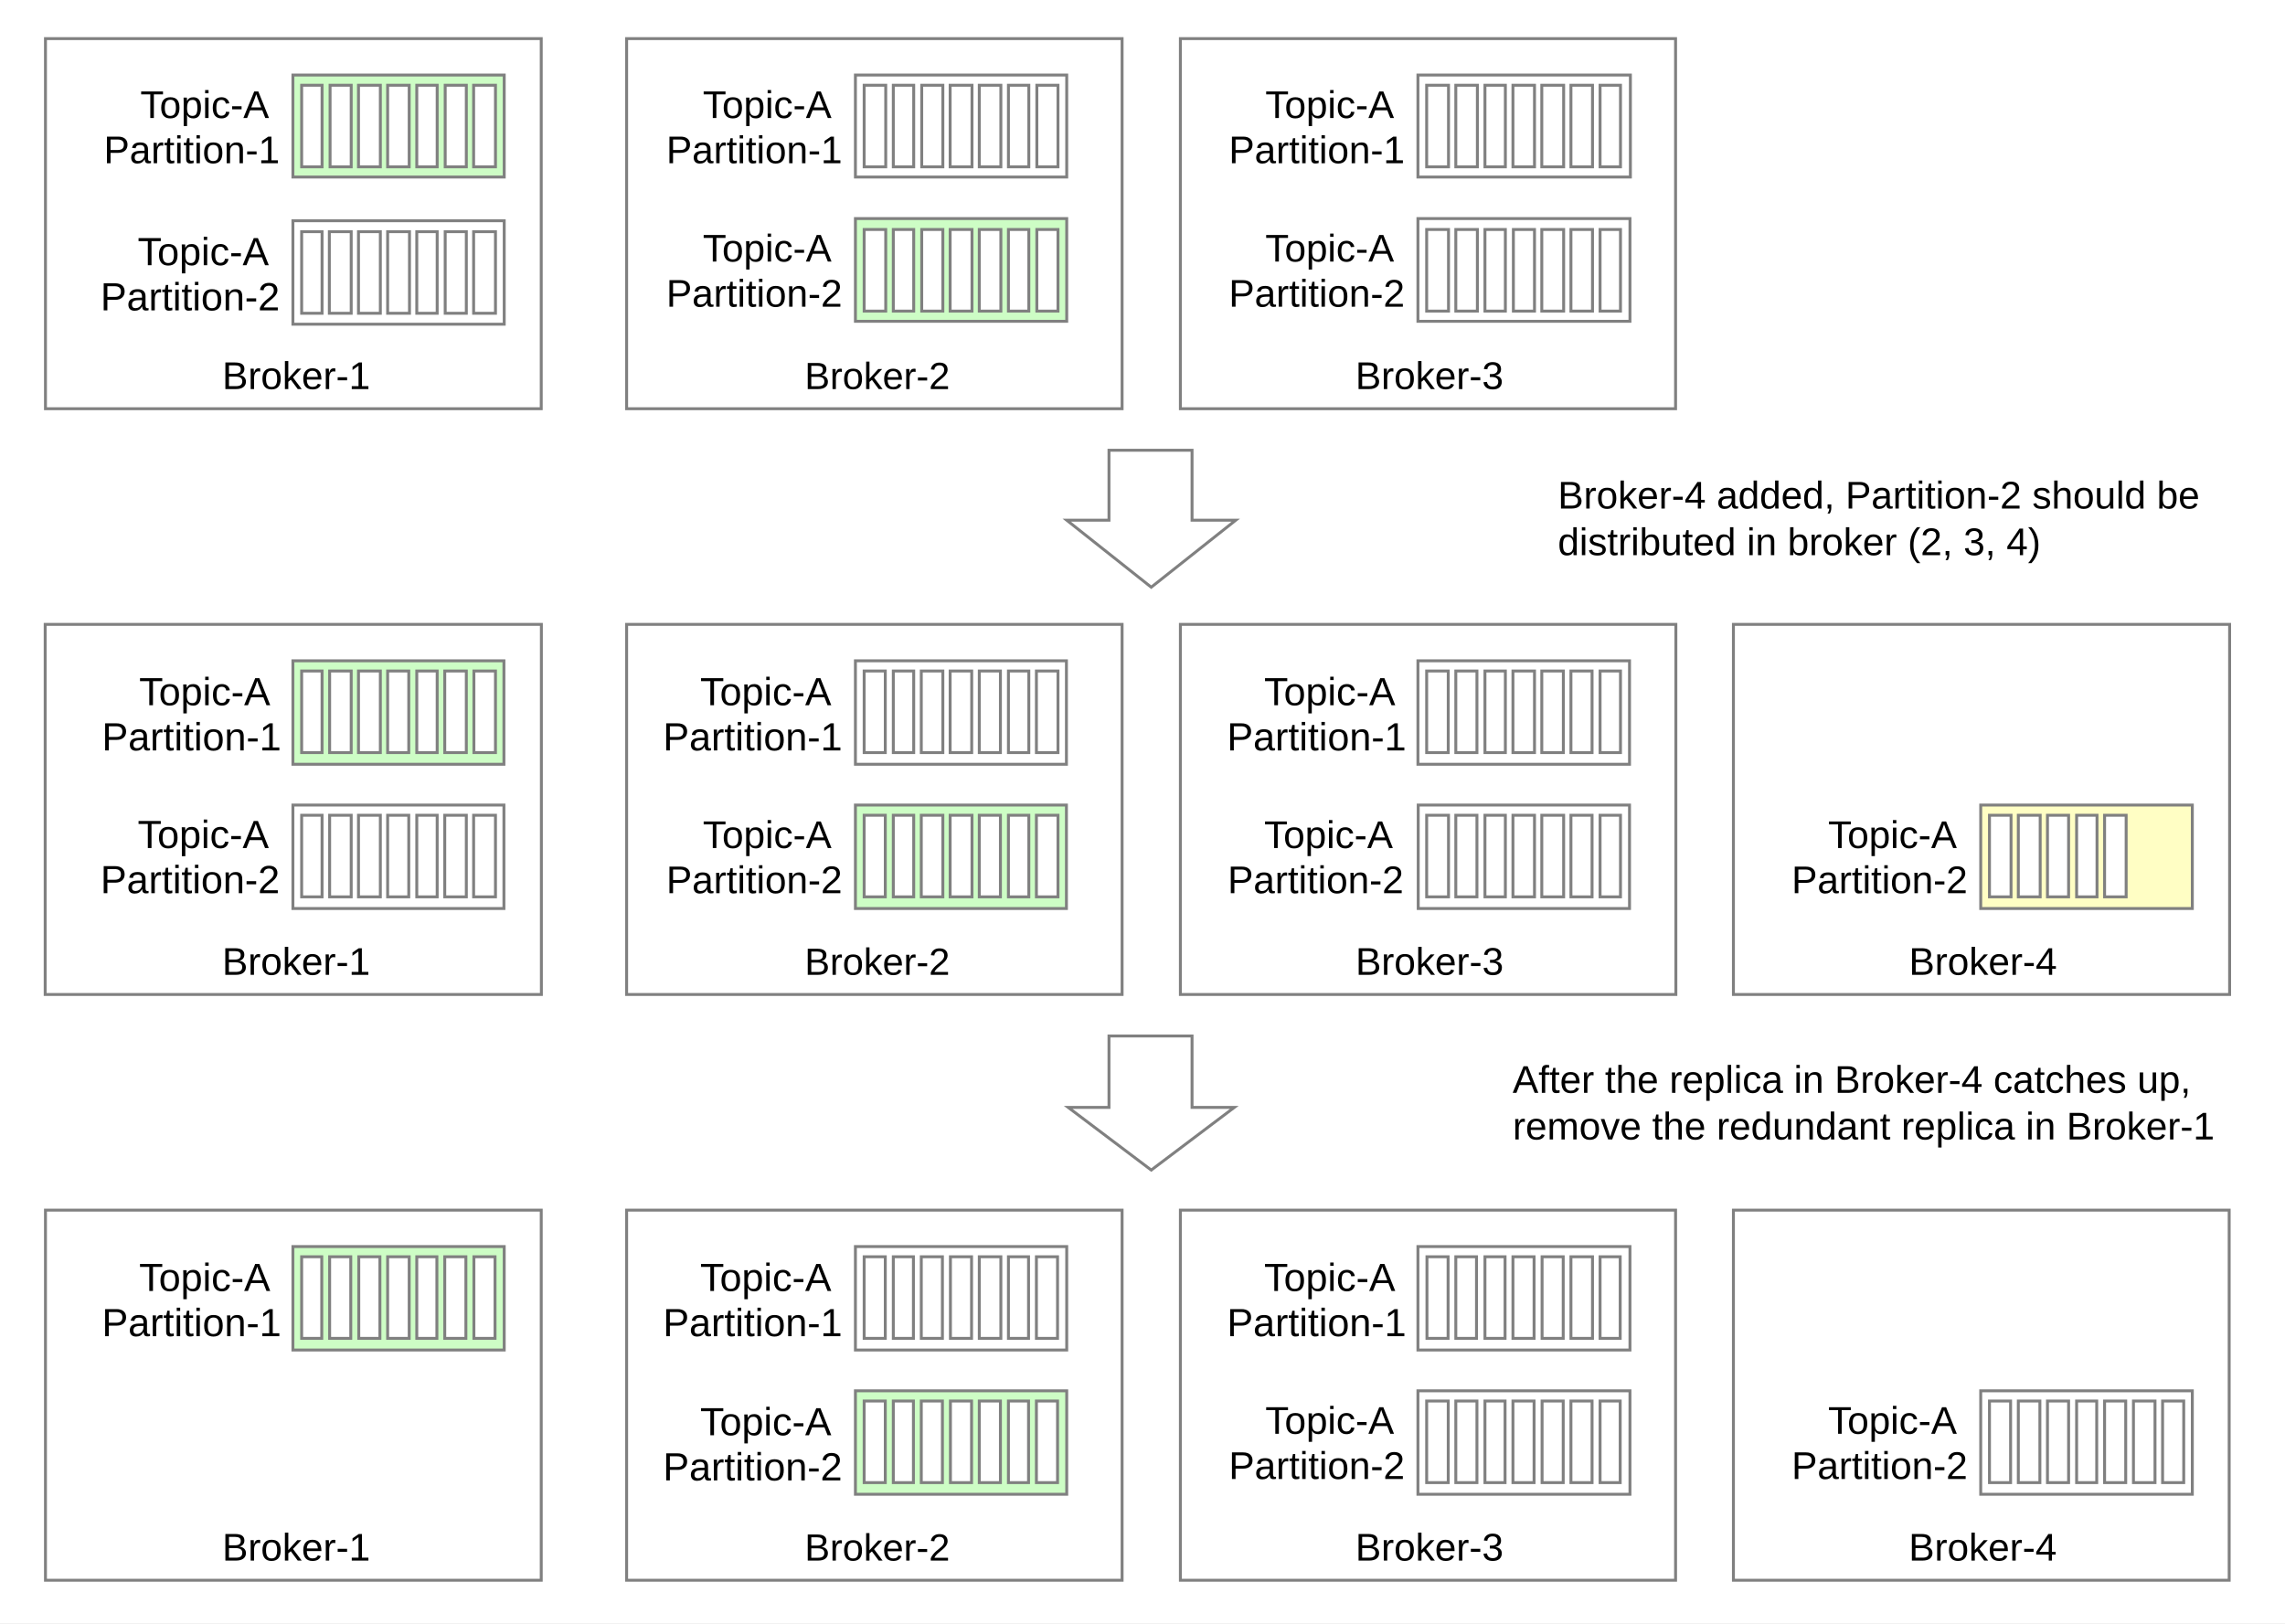
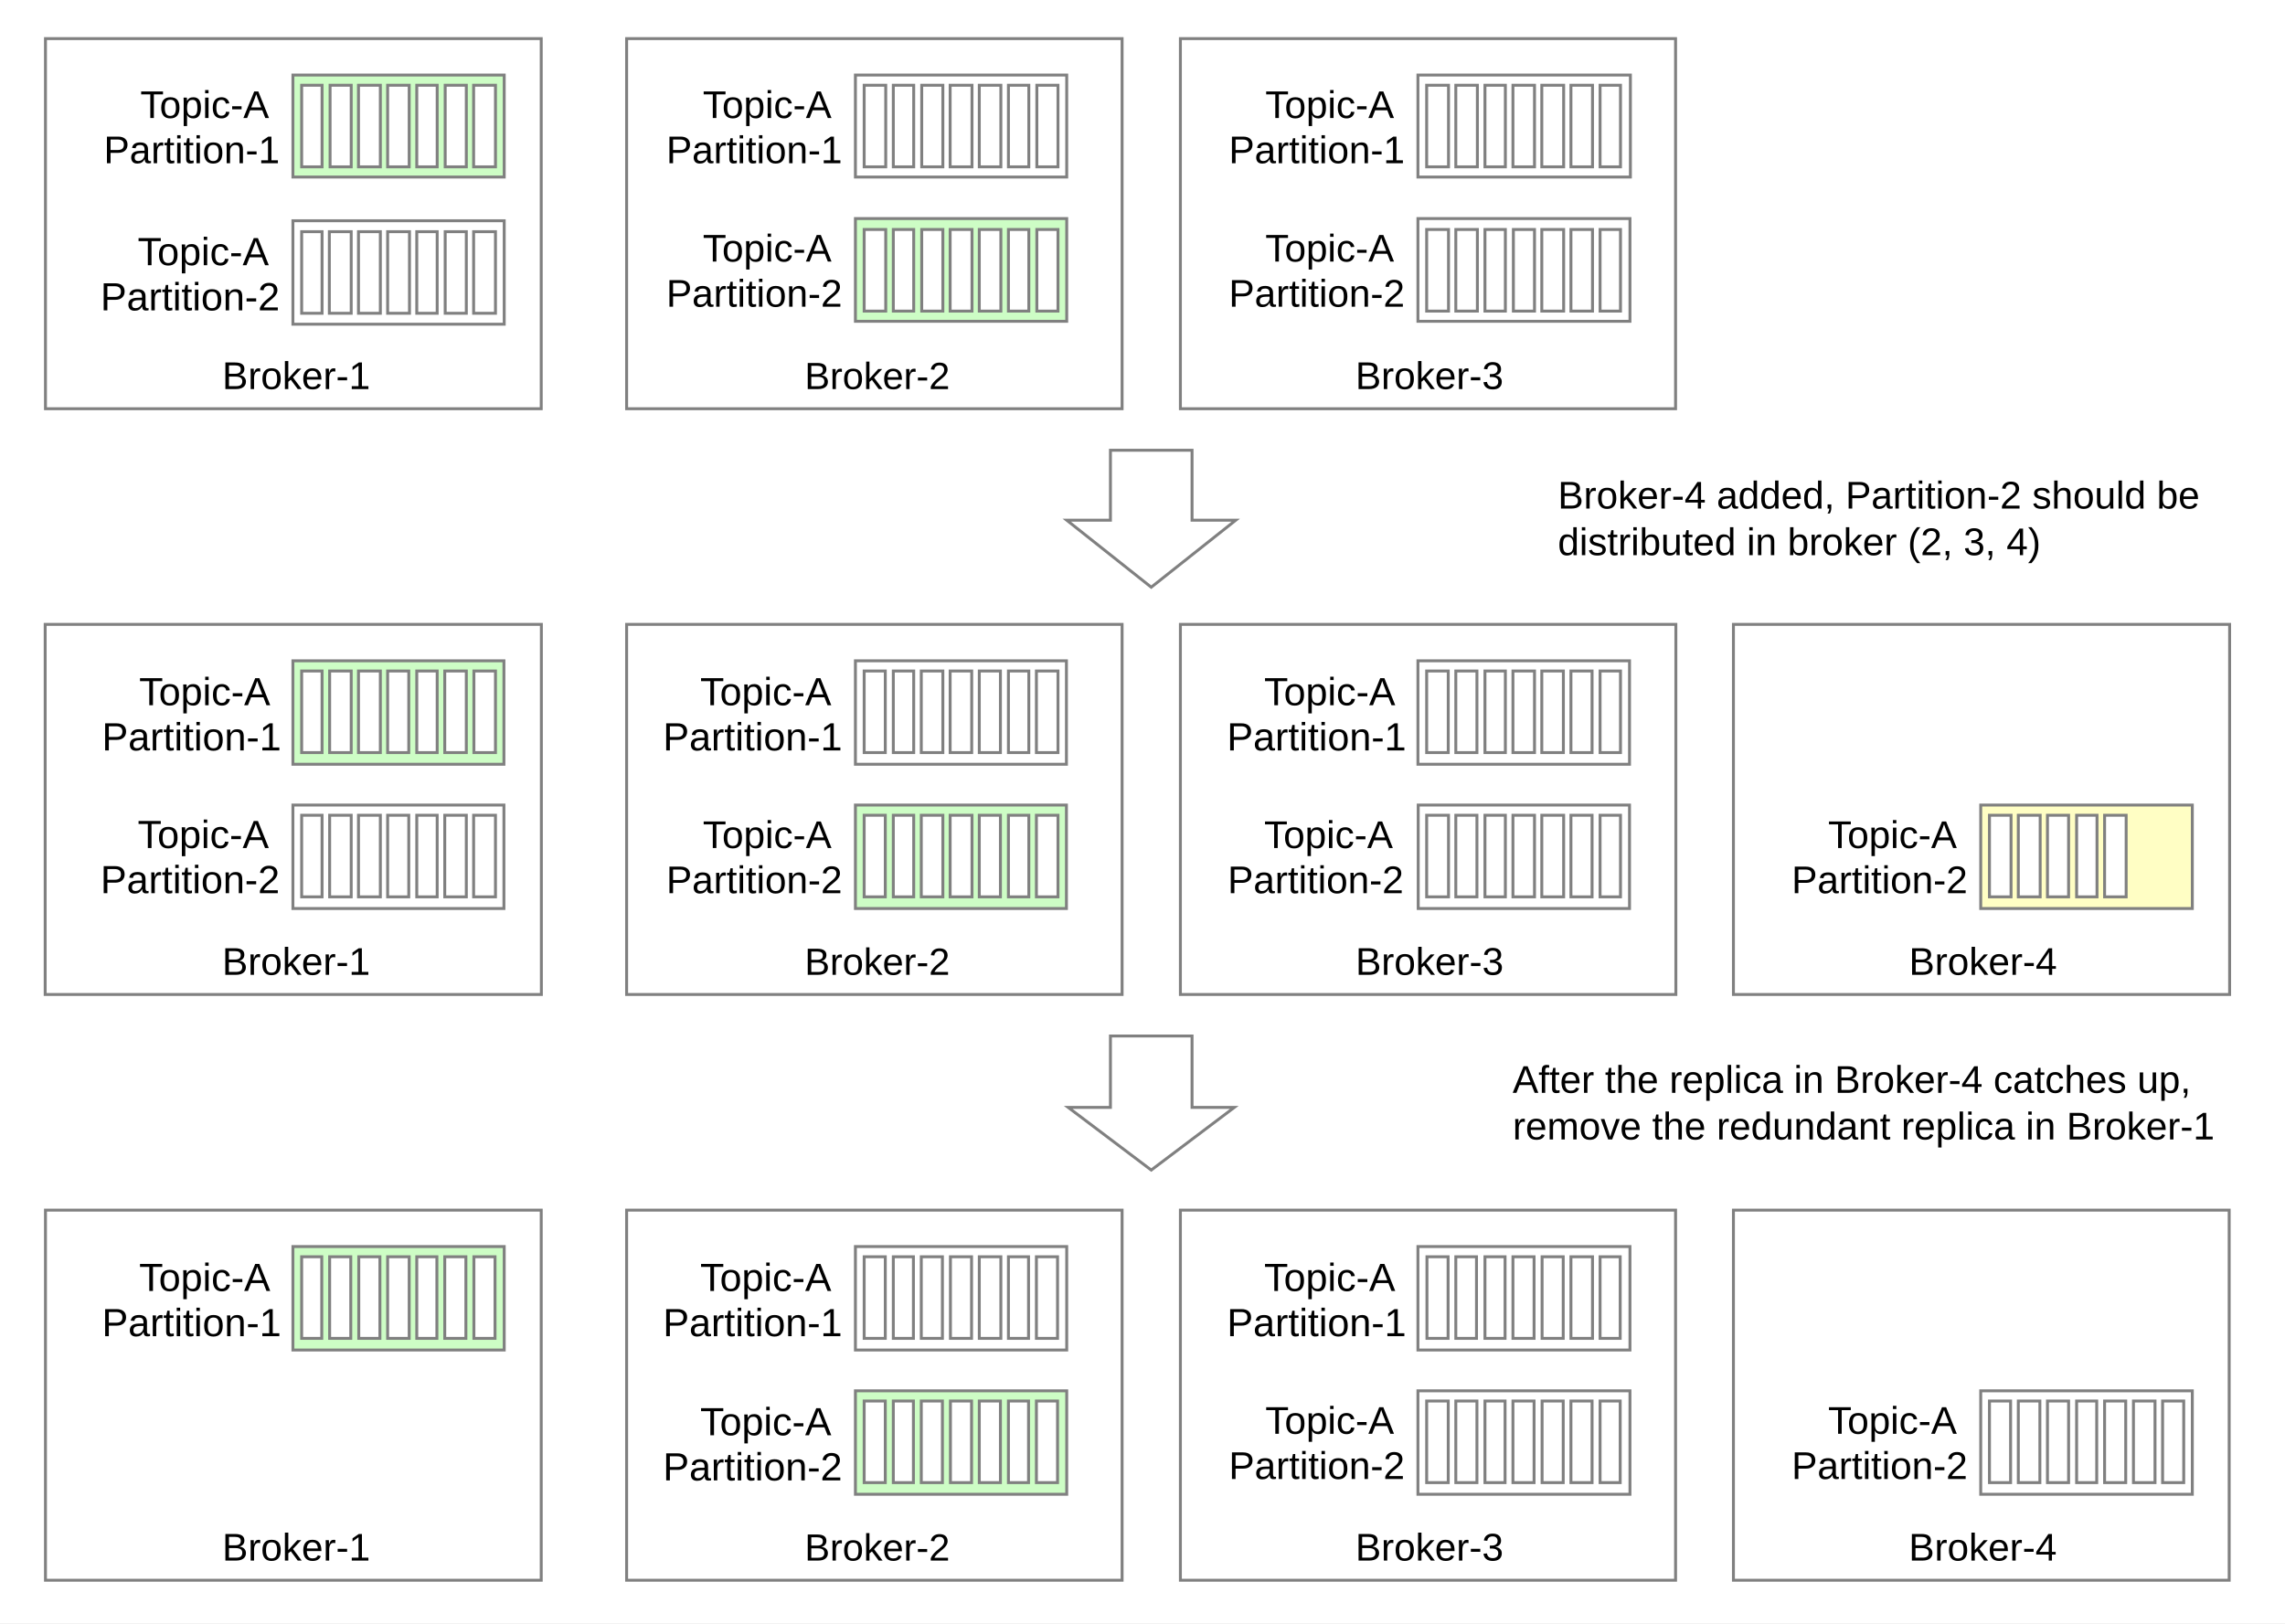
<svg xmlns="http://www.w3.org/2000/svg" width="1568" height="1114" viewBox="0 0 1568 1114" role="img" aria-labelledby="title desc">
  <defs>
    <marker id="arrow" viewBox="0 0 10 10" refX="9" refY="5" markerWidth="8" markerHeight="8" markerUnits="strokeWidth" orient="auto-start-reverse">
      <path d="M0 0 10 5 0 10z" />
    </marker>
    <style>text{font-family:Arial,Helvetica,sans-serif;fill:#000}.box{fill:#fff;stroke:#808080;stroke-width:2}.line{fill:none;stroke:#000;stroke-width:2}.arrow{fill:none;stroke:#000;stroke-width:2;marker-end:url(#arrow)}.dash{stroke-dasharray:10 8}.msg{fill:#fff;stroke:#808080;stroke-width:2}.persist{fill:#cdfdc5;stroke:#808080;stroke-width:2}.new{fill:#fffec4;stroke:#808080;stroke-width:2}.note{fill:#fffec4;stroke:#808080;stroke-width:2;stroke-dasharray:10 8}</style>
  </defs>
  <rect id="background" width="1568" height="1114" fill="#fff" />
  <rect x="31.2" y="26.5" width="340.2" height="254" fill="#fff" stroke="#808080" stroke-width="2" />
  <text x="203.3" y="267" font-size="26.5" text-anchor="middle">Broker-1</text>
  <text x="192" y="81" font-size="26.5" text-anchor="end">
    <tspan x="192">Topic-A</tspan>
    <tspan x="192" dy="31">Partition-1</tspan>
  </text>
  <rect class="persist" x="201" y="51.5" width="145" height="70" />
  <rect class="msg" x="207" y="58.5" width="14" height="56" />
  <rect class="msg" x="226.5" y="58.5" width="14.5" height="56" />
  <rect class="msg" x="246" y="58.5" width="15" height="56" />
  <rect class="msg" x="266" y="58.5" width="14.8" height="56" />
  <rect class="msg" x="286" y="58.5" width="14" height="56" />
  <rect class="msg" x="305.5" y="58.5" width="14.5" height="56" />
  <rect class="msg" x="325" y="58.5" width="15" height="56" />
  <text x="192" y="182" font-size="27" text-anchor="end">
    <tspan x="192">Topic-A</tspan>
    <tspan x="192" dy="31">Partition-2</tspan>
  </text>
  <rect x="201" y="151.5" width="145" height="71" fill="#fff" stroke="#808080" stroke-width="2" />
  <rect class="msg" x="207" y="159" width="14" height="56" />
  <rect class="msg" x="226" y="159" width="15" height="56" />
  <rect class="msg" x="246" y="159" width="15" height="56" />
  <rect class="msg" x="266" y="159" width="15" height="56" />
  <rect class="msg" x="286" y="159" width="14" height="56" />
  <rect class="msg" x="305.5" y="159" width="14.5" height="56" />
  <rect class="msg" x="325" y="159" width="15" height="56" />
  <rect x="430" y="26.5" width="340" height="254" fill="#fff" stroke="#808080" stroke-width="2" />
  <text x="602" y="267" font-size="26" text-anchor="middle">Broker-2</text>
  <text x="578" y="81" font-size="26.5" text-anchor="end">
    <tspan x="578">Topic-A</tspan>
    <tspan x="578" dy="31">Partition-1</tspan>
  </text>
  <rect x="587" y="51.5" width="145" height="70" fill="#fff" stroke="#808080" stroke-width="2" />
  <rect class="msg" x="593" y="58.5" width="14.8" height="56" />
  <rect class="msg" x="613" y="58.5" width="14" height="56" />
  <rect class="msg" x="632.5" y="58.5" width="14.5" height="56" />
  <rect class="msg" x="652" y="58.5" width="15" height="56" />
  <rect class="msg" x="672" y="58.5" width="14.8" height="56" />
  <rect class="msg" x="692" y="58.5" width="14" height="56" />
  <rect class="msg" x="711.5" y="58.5" width="14.5" height="56" />
  <text x="578" y="179.5" font-size="26.5" text-anchor="end">
    <tspan x="578">Topic-A</tspan>
    <tspan x="578" dy="31">Partition-2</tspan>
  </text>
  <rect class="persist" x="587" y="150" width="145" height="70.5" />
  <rect class="msg" x="593" y="157.5" width="14.8" height="56" />
  <rect class="msg" x="613" y="157.5" width="14" height="56" />
  <rect class="msg" x="632.5" y="157.5" width="14.5" height="56" />
  <rect class="msg" x="652" y="157.5" width="15" height="56" />
  <rect class="msg" x="672" y="157.5" width="14.8" height="56" />
  <rect class="msg" x="692" y="157.5" width="14" height="56" />
  <rect class="msg" x="711.5" y="157.5" width="14.5" height="56" />
  <rect x="810" y="26.5" width="339.8" height="254" fill="#fff" stroke="#808080" stroke-width="2" />
  <text x="980.9" y="267" font-size="26.5" text-anchor="middle">Broker-3</text>
  <text x="964" y="81" font-size="26.5" text-anchor="end">
    <tspan x="964">Topic-A</tspan>
    <tspan x="964" dy="31">Partition-1</tspan>
  </text>
  <rect x="973" y="51.5" width="145.8" height="70" fill="#fff" stroke="#808080" stroke-width="2" />
  <rect class="msg" x="979" y="58.5" width="15" height="56" />
  <rect class="msg" x="999" y="58.5" width="14.8" height="56" />
  <rect class="msg" x="1019" y="58.5" width="14" height="56" />
  <rect class="msg" x="1038.2" y="58.5" width="14.8" height="56" />
  <rect class="msg" x="1058" y="58.5" width="15" height="56" />
  <rect class="msg" x="1078" y="58.5" width="14.8" height="56" />
  <rect class="msg" x="1098" y="58.5" width="14" height="56" />
  <text x="964" y="179.5" font-size="26.5" text-anchor="end">
    <tspan x="964">Topic-A</tspan>
    <tspan x="964" dy="31">Partition-2</tspan>
  </text>
  <rect x="973" y="150" width="145.5" height="70.5" fill="#fff" stroke="#808080" stroke-width="2" />
  <rect class="msg" x="979" y="157.5" width="15" height="56" />
  <rect class="msg" x="999" y="157.5" width="14.8" height="56" />
  <rect class="msg" x="1019" y="157.5" width="14" height="56" />
  <rect class="msg" x="1038.5" y="157.5" width="14.5" height="56" />
  <rect class="msg" x="1058" y="157.5" width="15" height="56" />
  <rect class="msg" x="1078" y="157.5" width="14.8" height="56" />
  <rect class="msg" x="1098" y="157.5" width="14" height="56" />
-   <path d="M761 309V357H732L790 403L848 357H818V309Z" fill="#fff" stroke="#808080" stroke-width="2" />
+   <path d="M762 309V357H732L790 403L848 357H818V309Z" fill="#fff" stroke="#808080" stroke-width="2" />
  <text x="1069" y="349" font-size="26.5">
    <tspan x="1069">Broker-4 added, Partition-2 should be</tspan>
    <tspan x="1069" dy="32">distributed in broker (2, 3, 4)</tspan>
  </text>
  <rect x="31" y="428.5" width="340.5" height="254" fill="#fff" stroke="#808080" stroke-width="2" />
  <text x="203.25" y="669" font-size="26.5" text-anchor="middle">Broker-1</text>
  <text x="193" y="484" font-size="27" text-anchor="end">
    <tspan x="193">Topic-A</tspan>
    <tspan x="193" dy="31">Partition-1</tspan>
  </text>
  <rect class="persist" x="201" y="453.5" width="144.8" height="71" />
  <rect class="msg" x="207" y="460.5" width="14" height="56" />
  <rect class="msg" x="226.2" y="460.5" width="14.8" height="56" />
  <rect class="msg" x="246" y="460.5" width="15" height="56" />
  <rect class="msg" x="266" y="460.5" width="14.5" height="56" />
  <rect class="msg" x="286" y="460.5" width="14" height="56" />
  <rect class="msg" x="305.2" y="460.5" width="14.8" height="56" />
  <rect class="msg" x="325.2" y="460.5" width="14.8" height="56" />
  <text x="192" y="582" font-size="27" text-anchor="end">
    <tspan x="192">Topic-A</tspan>
    <tspan x="192" dy="31">Partition-2</tspan>
  </text>
  <rect x="201" y="552.5" width="144.8" height="71" fill="#fff" stroke="#808080" stroke-width="2" />
  <rect class="msg" x="207" y="559.5" width="14" height="56" />
  <rect class="msg" x="226.2" y="559.5" width="14.8" height="56" />
  <rect class="msg" x="246" y="559.5" width="15" height="56" />
  <rect class="msg" x="266" y="559.5" width="14.5" height="56" />
  <rect class="msg" x="286" y="559.5" width="14" height="56" />
  <rect class="msg" x="305.2" y="559.5" width="14.8" height="56" />
  <rect class="msg" x="325" y="559.5" width="15" height="56" />
  <rect x="430" y="428.5" width="340" height="254" fill="#fff" stroke="#808080" stroke-width="2" />
  <text x="602" y="669" font-size="26" text-anchor="middle">Broker-2</text>
  <text x="578" y="484" font-size="27" text-anchor="end">
    <tspan x="578">Topic-A</tspan>
    <tspan x="578" dy="31">Partition-1</tspan>
  </text>
  <rect x="587" y="453.5" width="144.8" height="71" fill="#fff" stroke="#808080" stroke-width="2" />
  <rect class="msg" x="593" y="460.5" width="14.5" height="56" />
  <rect class="msg" x="613" y="460.5" width="14" height="56" />
  <rect class="msg" x="632.2" y="460.5" width="14.8" height="56" />
  <rect class="msg" x="652" y="460.5" width="14.8" height="56" />
  <rect class="msg" x="672" y="460.5" width="14.5" height="56" />
  <rect class="msg" x="692" y="460.5" width="14" height="56" />
  <rect class="msg" x="711.2" y="460.5" width="14.8" height="56" />
  <text x="578" y="582" font-size="26.5" text-anchor="end">
    <tspan x="578">Topic-A</tspan>
    <tspan x="578" dy="31">Partition-2</tspan>
  </text>
  <rect class="persist" x="587" y="552.5" width="144.8" height="71" />
  <rect class="msg" x="593" y="559.5" width="14.5" height="56" />
  <rect class="msg" x="613" y="559.5" width="14" height="56" />
  <rect class="msg" x="632.2" y="559.5" width="14.8" height="56" />
  <rect class="msg" x="652" y="559.5" width="15" height="56" />
  <rect class="msg" x="672" y="559.5" width="14.5" height="56" />
  <rect class="msg" x="692" y="559.5" width="14" height="56" />
  <rect class="msg" x="711.2" y="559.5" width="14.8" height="56" />
  <rect x="810" y="428.5" width="340" height="254" fill="#fff" stroke="#808080" stroke-width="2" />
  <text x="981" y="669" font-size="26.5" text-anchor="middle">Broker-3</text>
  <text x="965" y="484" font-size="27" text-anchor="end">
    <tspan x="965">Topic-A</tspan>
    <tspan x="965" dy="31">Partition-1</tspan>
  </text>
  <rect x="973" y="453.5" width="145.2" height="71" fill="#fff" stroke="#808080" stroke-width="2" />
  <rect class="msg" x="979" y="460.5" width="14.8" height="56" />
  <rect class="msg" x="999" y="460.5" width="14.5" height="56" />
  <rect class="msg" x="1019" y="460.5" width="14" height="56" />
  <rect class="msg" x="1038.2" y="460.5" width="14.8" height="56" />
  <rect class="msg" x="1058" y="460.5" width="14.8" height="56" />
  <rect class="msg" x="1078" y="460.5" width="14.5" height="56" />
  <rect class="msg" x="1098" y="460.5" width="14" height="56" />
  <text x="963.2" y="582" font-size="26.5" text-anchor="end">
    <tspan x="963.2">Topic-A</tspan>
    <tspan x="963.2" dy="31">Partition-2</tspan>
  </text>
  <rect x="973.2" y="552.5" width="145" height="71" fill="#fff" stroke="#808080" stroke-width="2" />
  <rect class="msg" x="979" y="559.5" width="15" height="56" />
  <rect class="msg" x="999" y="559.5" width="14.5" height="56" />
  <rect class="msg" x="1019" y="559.5" width="14" height="56" />
  <rect class="msg" x="1038.2" y="559.5" width="14.8" height="56" />
  <rect class="msg" x="1058" y="559.5" width="15" height="56" />
  <rect class="msg" x="1078" y="559.5" width="14.5" height="56" />
  <rect class="msg" x="1098" y="559.5" width="14" height="56" />
  <rect x="1189.5" y="428.5" width="340.5" height="254" fill="#fff" stroke="#808080" stroke-width="2" />
  <text x="1360.75" y="669" font-size="26.5" text-anchor="middle">Broker-4</text>
  <text x="1350.2" y="582" font-size="26.5" text-anchor="end">
    <tspan x="1350.2">Topic-A</tspan>
    <tspan x="1350.2" dy="31">Partition-2</tspan>
  </text>
  <rect x="1359.2" y="552.5" width="145.2" height="71" fill="#fffec4" stroke="#808080" stroke-width="2" />
  <rect class="msg" x="1365.2" y="559.5" width="14.8" height="56" />
  <rect class="msg" x="1385" y="559.5" width="15" height="56" />
  <rect class="msg" x="1405" y="559.5" width="14.5" height="56" />
  <rect class="msg" x="1425" y="559.5" width="14" height="56" />
  <rect class="msg" x="1444.2" y="559.5" width="14.8" height="56" />
-   <path d="M761 711V760H733L790 803L847 760H818V711Z" fill="#fff" stroke="#808080" stroke-width="2" />
+   <path d="M762 711V760H733L790 803L847 760H818V711Z" fill="#fff" stroke="#808080" stroke-width="2" />
  <text x="1038" y="750" font-size="26.5">
    <tspan x="1038">After the replica in Broker-4 catches up,</tspan>
    <tspan x="1038" dy="32">remove the redundant replica in Broker-1</tspan>
  </text>
  <rect x="31.2" y="830.5" width="340.2" height="254" fill="#fff" stroke="#808080" stroke-width="2" />
  <text x="203.3" y="1071" font-size="26.5" text-anchor="middle">Broker-1</text>
  <text x="193" y="886" font-size="27" text-anchor="end">
    <tspan x="193">Topic-A</tspan>
    <tspan x="193" dy="31">Partition-1</tspan>
  </text>
  <rect class="persist" x="201" y="855.5" width="145" height="71" />
  <rect class="msg" x="207" y="862.5" width="13.8" height="56" />
  <rect class="msg" x="226.2" y="862.5" width="14.5" height="56" />
  <rect class="msg" x="246.2" y="862.5" width="14.5" height="56" />
  <rect class="msg" x="266" y="862.5" width="14.8" height="56" />
  <rect class="msg" x="286" y="862.5" width="13.8" height="56" />
  <rect class="msg" x="305.2" y="862.5" width="14.5" height="56" />
  <rect class="msg" x="325.2" y="862.5" width="14.5" height="56" />
  <rect x="430" y="830.5" width="340" height="254" fill="#fff" stroke="#808080" stroke-width="2" />
  <text x="602" y="1071" font-size="26" text-anchor="middle">Broker-2</text>
  <text x="578" y="886" font-size="27" text-anchor="end">
    <tspan x="578">Topic-A</tspan>
    <tspan x="578" dy="31">Partition-1</tspan>
  </text>
  <rect x="587" y="855.5" width="145" height="71" fill="#fff" stroke="#808080" stroke-width="2" />
  <rect class="msg" x="593" y="862.5" width="14.5" height="56" />
  <rect class="msg" x="613" y="862.5" width="13.8" height="56" />
  <rect class="msg" x="632.2" y="862.5" width="14.5" height="56" />
  <rect class="msg" x="652.2" y="862.5" width="14.5" height="56" />
  <rect class="msg" x="672" y="862.5" width="14.8" height="56" />
  <rect class="msg" x="692" y="862.5" width="13.8" height="56" />
  <rect class="msg" x="711.2" y="862.5" width="14.5" height="56" />
  <text x="578" y="985" font-size="27" text-anchor="end">
    <tspan x="578">Topic-A</tspan>
    <tspan x="578" dy="31">Partition-2</tspan>
  </text>
  <rect class="persist" x="587" y="954.5" width="145" height="71" />
  <rect class="msg" x="593" y="961.5" width="14.5" height="56" />
  <rect class="msg" x="613" y="961.5" width="13.8" height="56" />
  <rect class="msg" x="632.2" y="961.5" width="14.5" height="56" />
  <rect class="msg" x="652.2" y="961.5" width="14.5" height="56" />
  <rect class="msg" x="672" y="961.5" width="14.5" height="56" />
  <rect class="msg" x="692" y="961.5" width="13.8" height="56" />
  <rect class="msg" x="711.2" y="961.5" width="14.5" height="56" />
  <rect x="810" y="830.5" width="339.8" height="254" fill="#fff" stroke="#808080" stroke-width="2" />
  <text x="980.9" y="1071" font-size="26.5" text-anchor="middle">Broker-3</text>
  <text x="965" y="886" font-size="27" text-anchor="end">
    <tspan x="965">Topic-A</tspan>
    <tspan x="965" dy="31">Partition-1</tspan>
  </text>
  <rect x="973" y="855.5" width="145.5" height="71" fill="#fff" stroke="#808080" stroke-width="2" />
  <rect class="msg" x="979.2" y="862.5" width="14.5" height="56" />
  <rect class="msg" x="999" y="862.5" width="14.2" height="56" />
  <rect class="msg" x="1019" y="862.5" width="13.8" height="56" />
  <rect class="msg" x="1038.2" y="862.5" width="14.5" height="56" />
  <rect class="msg" x="1058.2" y="862.5" width="14.5" height="56" />
  <rect class="msg" x="1078" y="862.5" width="14.8" height="56" />
  <rect class="msg" x="1098" y="862.5" width="13.8" height="56" />
  <text x="964" y="984" font-size="26.5" text-anchor="end">
    <tspan x="964">Topic-A</tspan>
    <tspan x="964" dy="31">Partition-2</tspan>
  </text>
  <rect x="973" y="954.5" width="145.5" height="71" fill="#fff" stroke="#808080" stroke-width="2" />
  <rect class="msg" x="979" y="961.5" width="14.8" height="56" />
  <rect class="msg" x="999" y="961.5" width="14.5" height="56" />
  <rect class="msg" x="1019" y="961.5" width="13.8" height="56" />
  <rect class="msg" x="1038.2" y="961.5" width="14.5" height="56" />
  <rect class="msg" x="1058.2" y="961.5" width="14.5" height="56" />
  <rect class="msg" x="1078" y="961.5" width="14.5" height="56" />
  <rect class="msg" x="1098" y="961.5" width="13.8" height="56" />
  <rect x="1189.5" y="830.5" width="340.2" height="254" fill="#fff" stroke="#808080" stroke-width="2" />
  <text x="1360.6" y="1071" font-size="26.5" text-anchor="middle">Broker-4</text>
  <text x="1350.2" y="984" font-size="26.5" text-anchor="end">
    <tspan x="1350.2">Topic-A</tspan>
    <tspan x="1350.2" dy="31">Partition-2</tspan>
  </text>
  <rect x="1359.2" y="954.5" width="145.2" height="71" fill="#fff" stroke="#808080" stroke-width="2" />
  <rect class="msg" x="1365.2" y="961.5" width="14.5" height="56" />
  <rect class="msg" x="1385" y="961.5" width="14.8" height="56" />
  <rect class="msg" x="1405" y="961.5" width="14.5" height="56" />
  <rect class="msg" x="1425" y="961.5" width="13.8" height="56" />
  <rect class="msg" x="1444.2" y="961.5" width="14.5" height="56" />
  <rect class="msg" x="1464" y="961.5" width="14.8" height="56" />
  <rect class="msg" x="1484" y="961.5" width="14.5" height="56" />
</svg>
